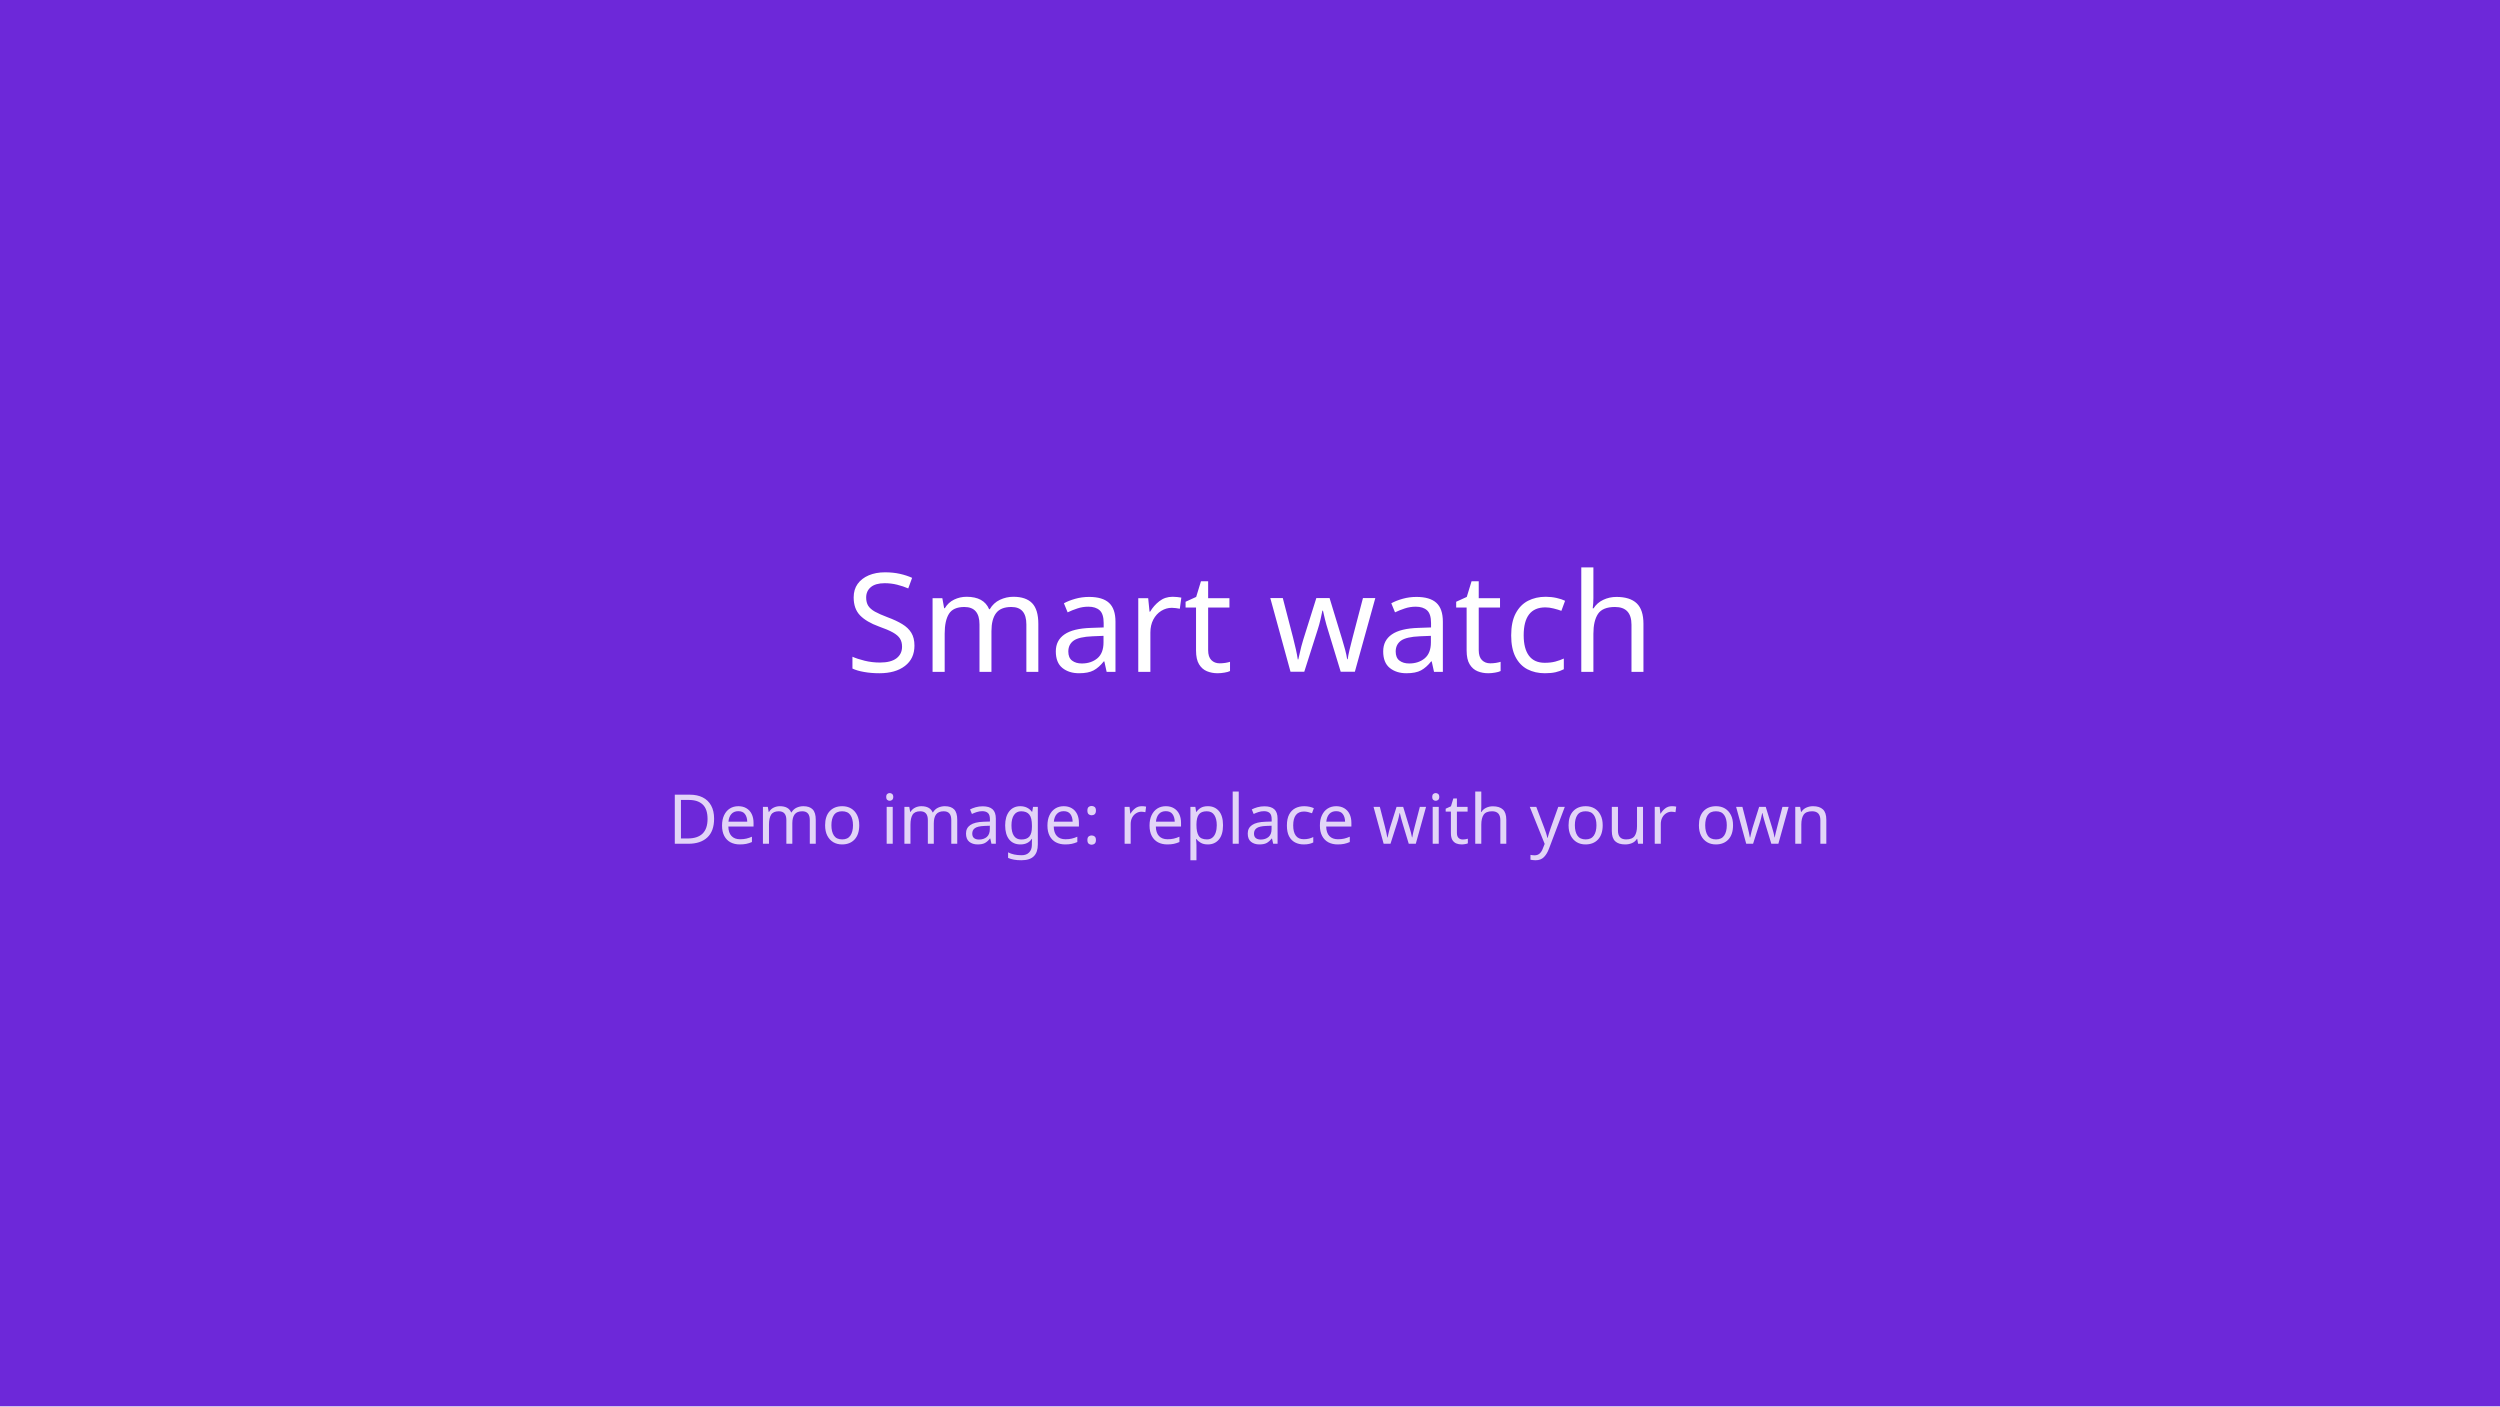
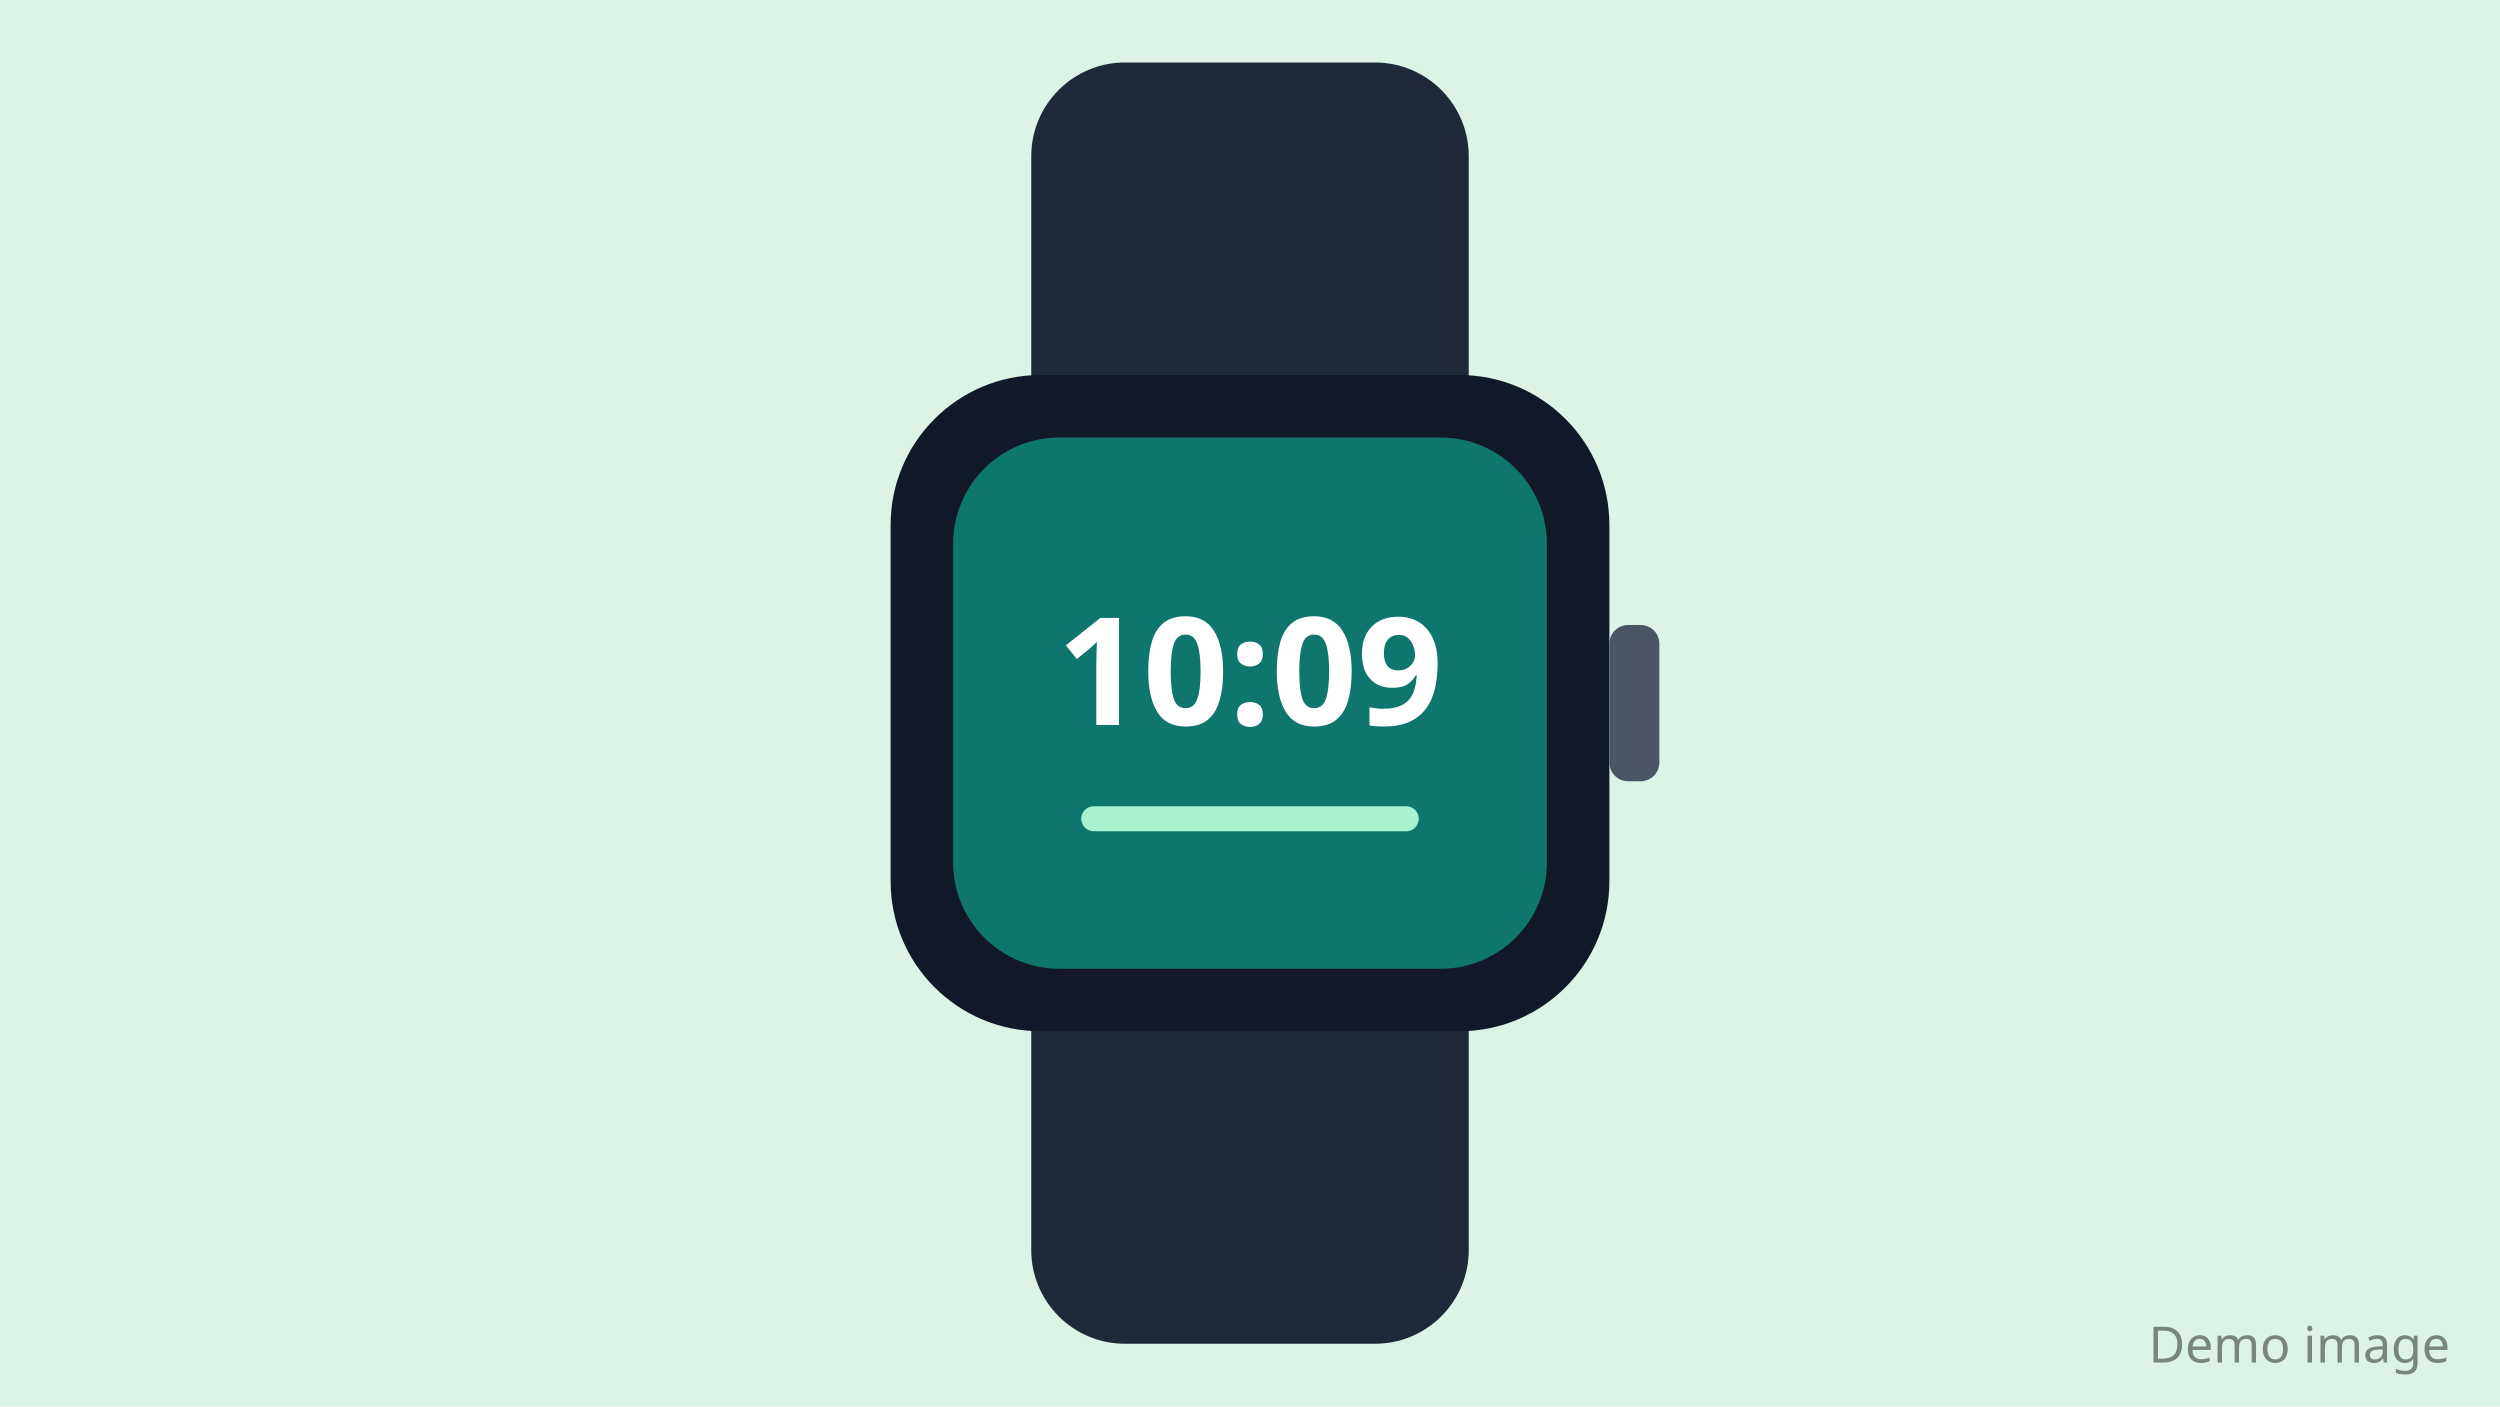
- <svg xmlns="http://www.w3.org/2000/svg" viewBox="0 0 800 450" role="img" aria-label="Smart watch (demo image)">
-   <rect width="800" height="450" fill="#6d28d9" />
-   <text x="400" y="215" fill="#ffffff" font-family="system-ui, sans-serif" font-size="44" text-anchor="middle">Smart watch</text>
-   <text x="400" y="270" fill="#ffffff" font-family="system-ui, sans-serif" font-size="22" text-anchor="middle" opacity="0.8">Demo image: replace with your own</text>
+ <svg xmlns="http://www.w3.org/2000/svg" viewBox="0 0 800 450" role="img" aria-label="A smart watch (demo image)">
+   <rect width="800" height="450" fill="#dcf3e6" />
+   <rect x="330" y="20" width="140" height="410" rx="30" fill="#1f2937" />
+   <rect x="285" y="120" width="230" height="210" rx="48" fill="#111827" />
+   <rect x="305" y="140" width="190" height="170" rx="34" fill="#0f766e" />
+   <text x="400" y="232" fill="#ffffff" font-family="system-ui, sans-serif" font-size="48" font-weight="700" text-anchor="middle">10:09</text>
+   <path d="M350 262 h100" stroke="#a7f3d0" stroke-width="8" stroke-linecap="round" />
+   <rect x="515" y="200" width="16" height="50" rx="6" fill="#4b5563" />
+   <text x="784" y="436" fill="#000" fill-opacity="0.45" font-family="system-ui, sans-serif" font-size="16" text-anchor="end">Demo image</text>
</svg>
